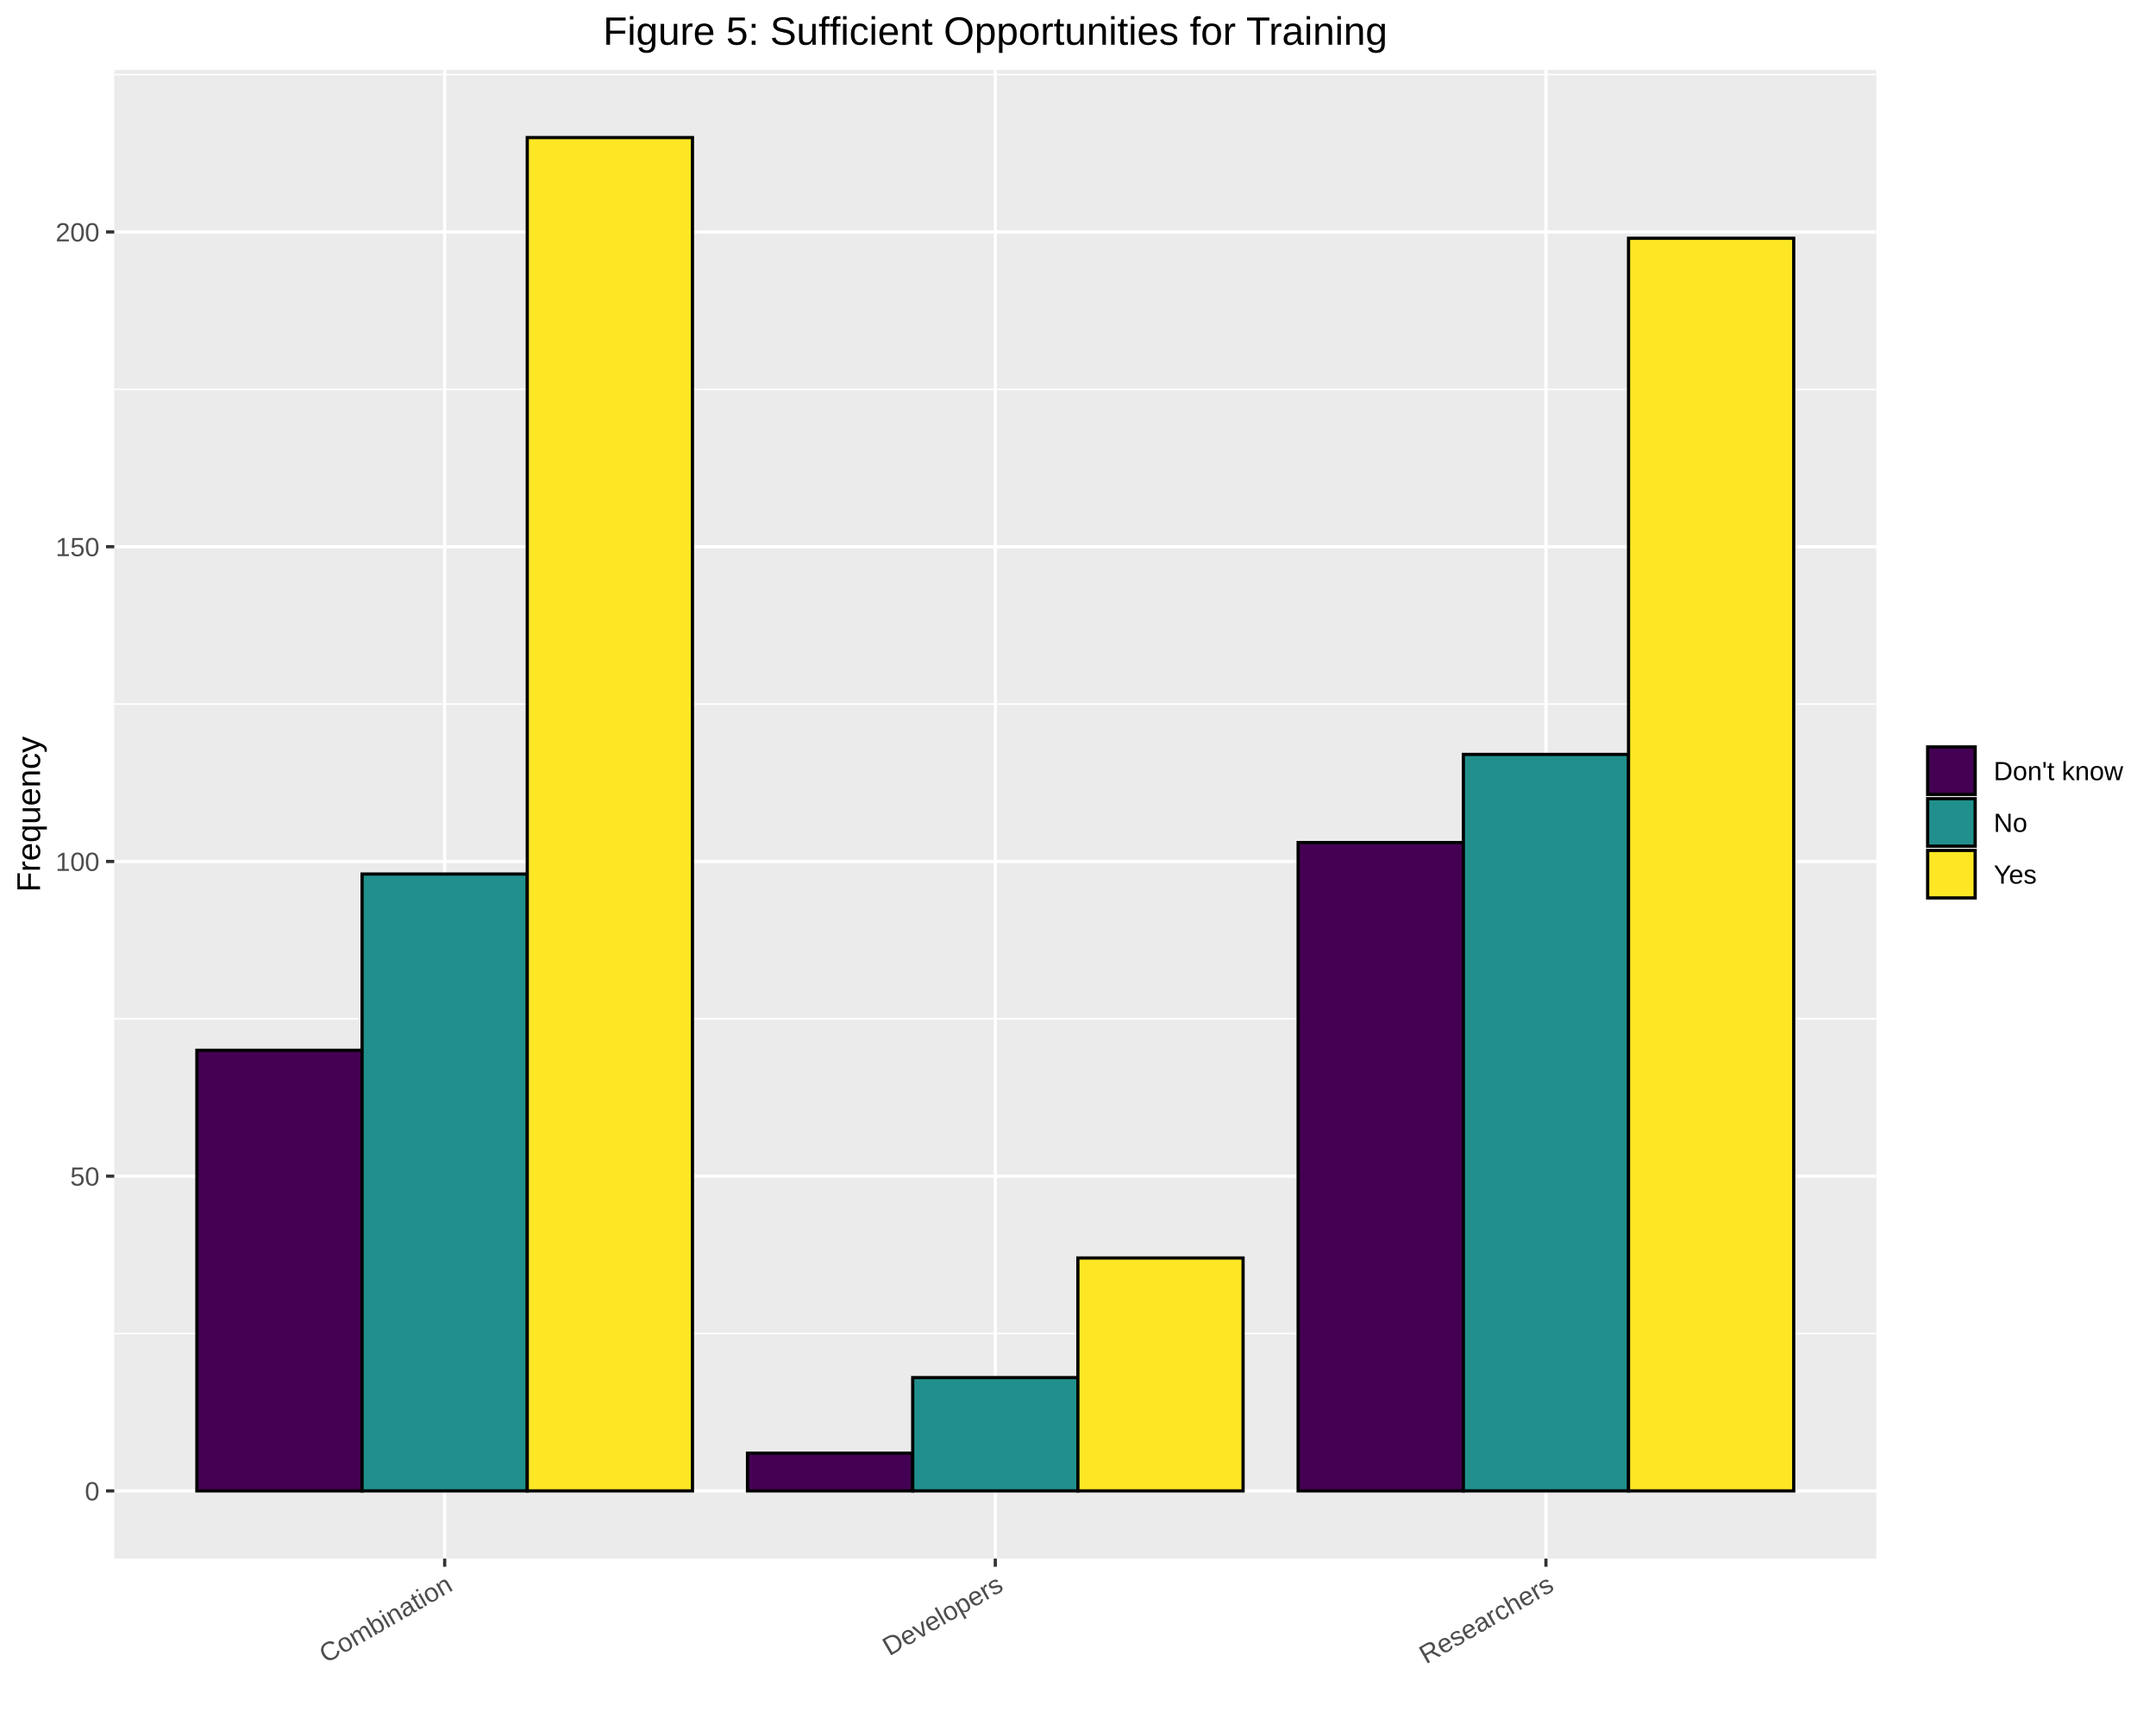
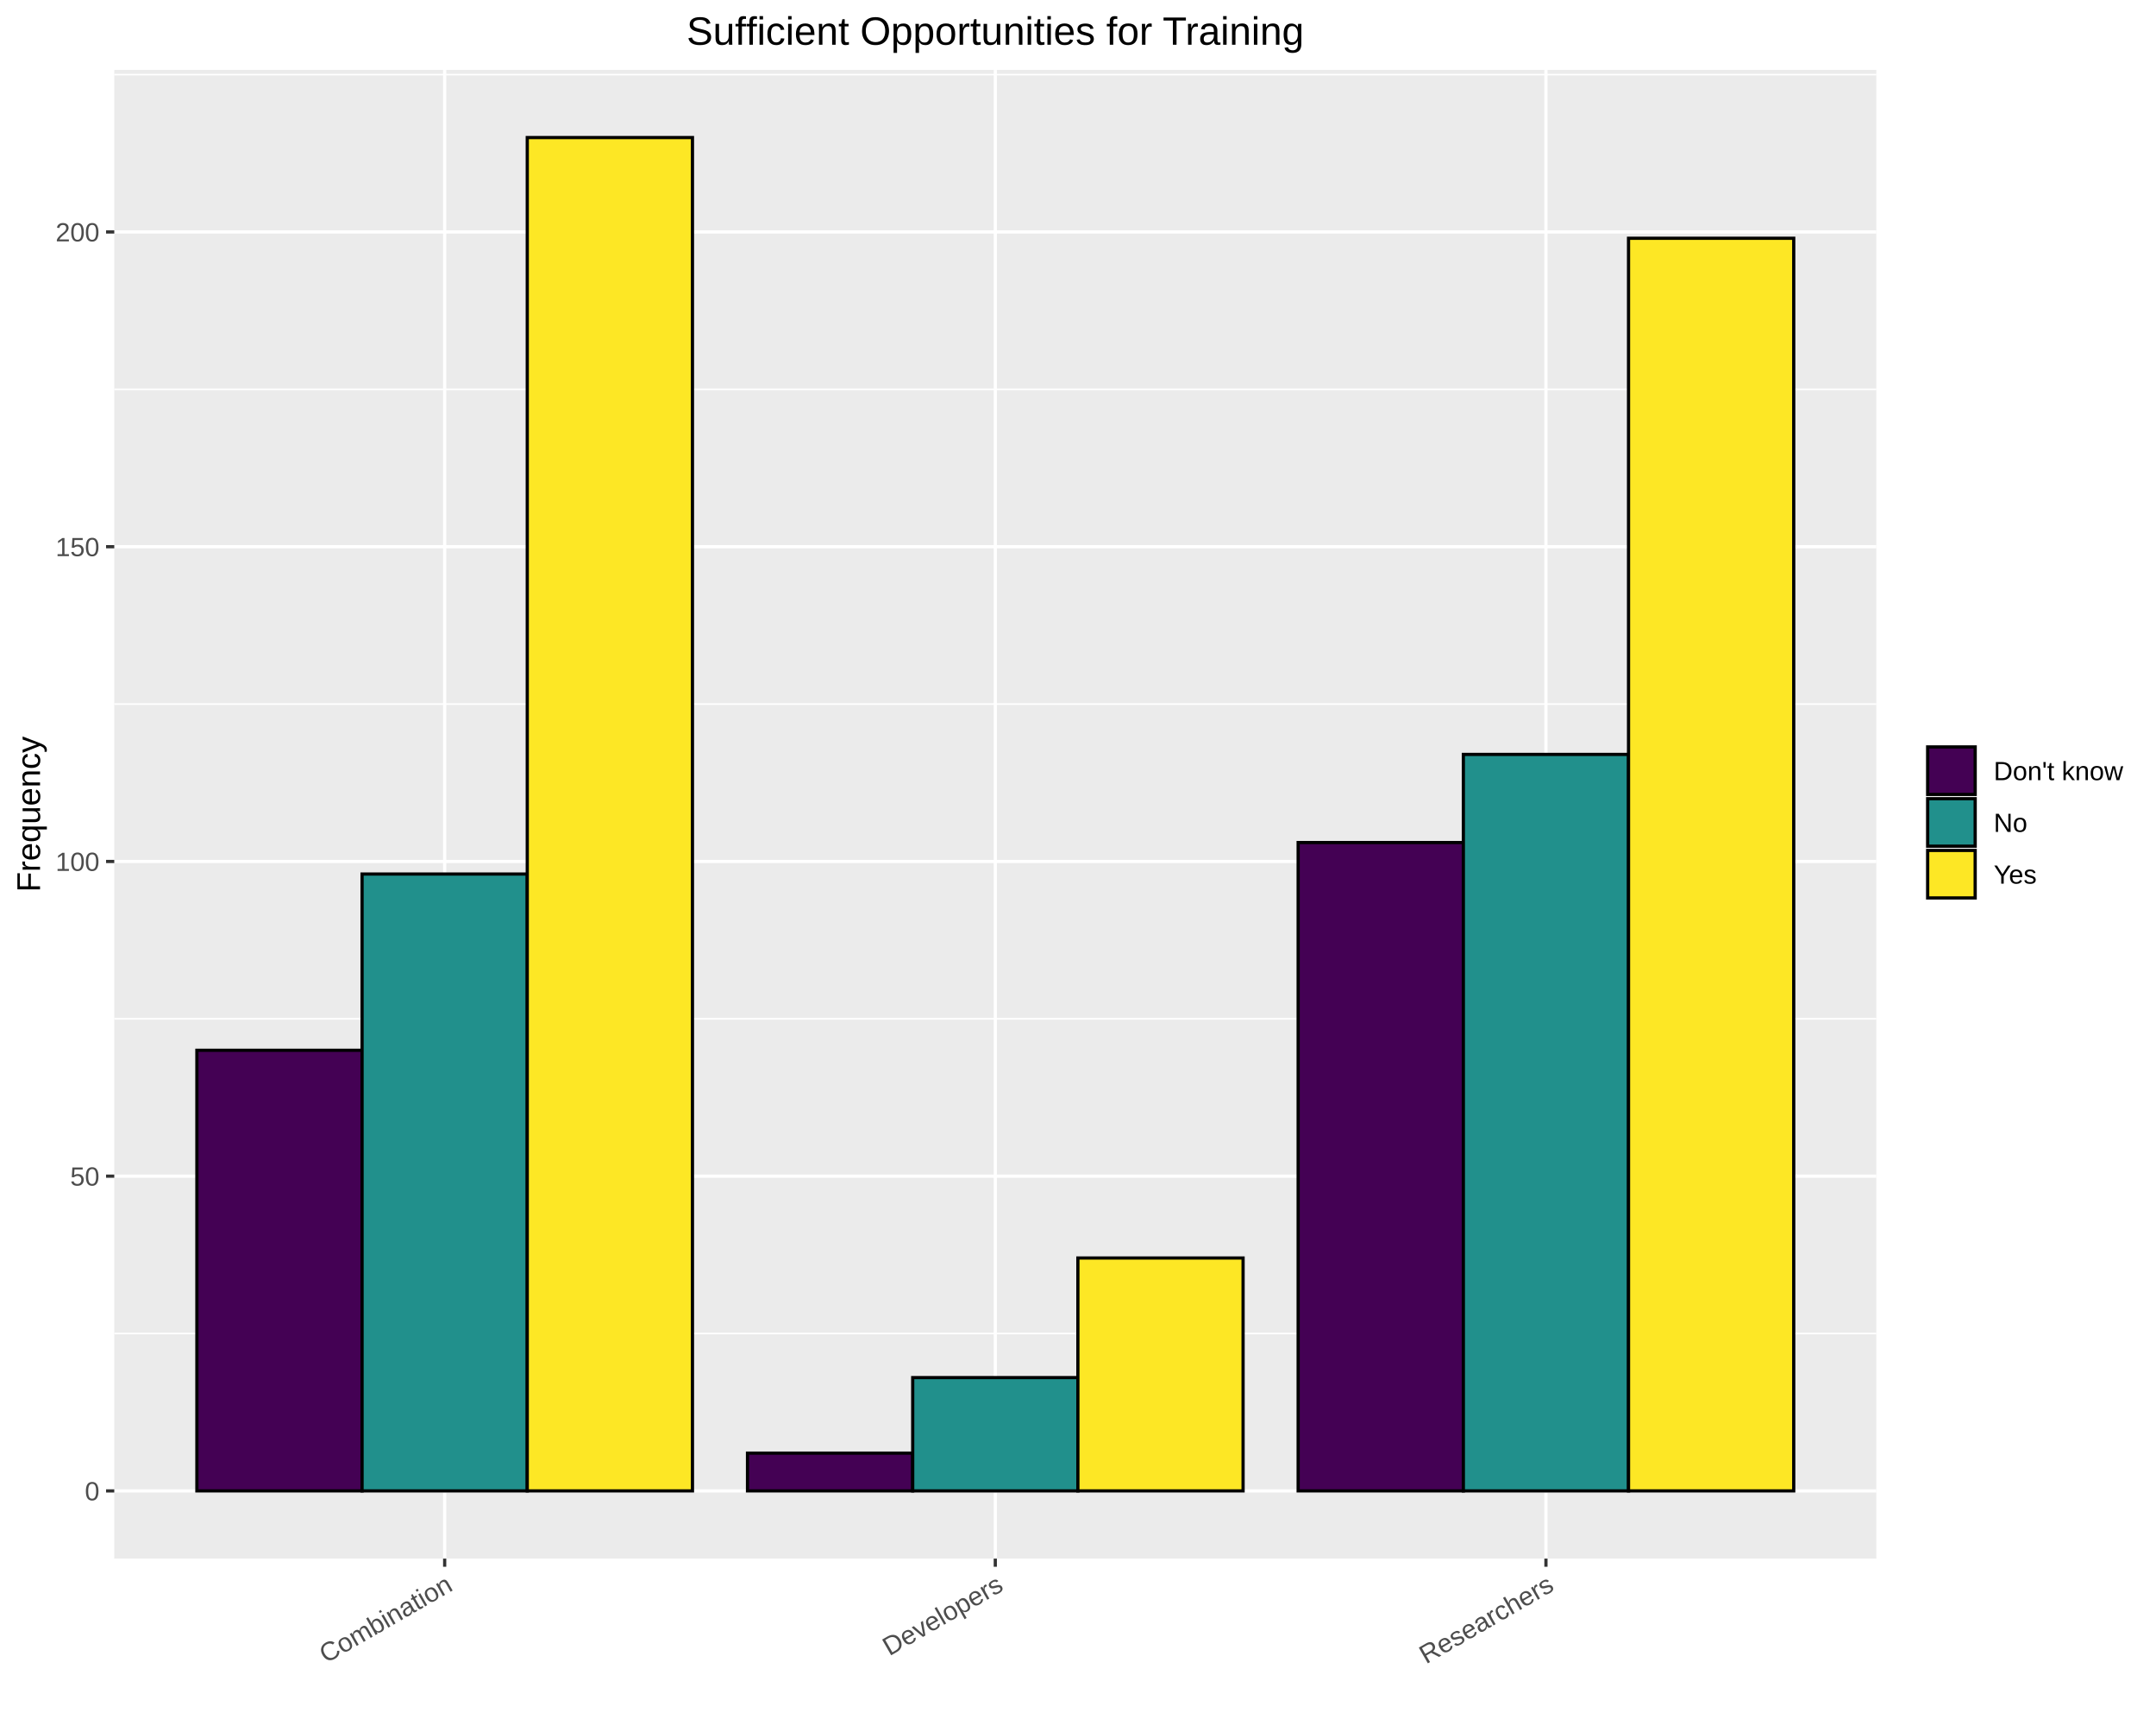
<svg xmlns="http://www.w3.org/2000/svg" class="svglite" width="720.00pt" height="576.00pt" viewBox="0 0 720.00 576.00">
  <defs>
    <style type="text/css">
    .svglite line, .svglite polyline, .svglite polygon, .svglite path, .svglite rect, .svglite circle {
      fill: none;
      stroke: #000000;
      stroke-linecap: round;
      stroke-linejoin: round;
      stroke-miterlimit: 10.00;
    }
    .svglite text {
      white-space: pre;
    }
  </style>
  </defs>
  <rect width="100%" height="100%" style="stroke: none; fill: #FFFFFF;" />
  <defs>
    <clipPath id="cpMC4wMHw3MjAuMDB8MC4wMHw1NzYuMDA=">
      <rect x="0.00" y="0.00" width="720.00" height="576.00" />
    </clipPath>
  </defs>
  <g clip-path="url(#cpMC4wMHw3MjAuMDB8MC4wMHw1NzYuMDA=)">
    <rect x="0.00" y="0.00" width="720.00" height="576.00" style="stroke-width: 1.07; stroke: #FFFFFF; fill: #FFFFFF;" />
  </g>
  <defs>
    <clipPath id="cpMzguMTZ8NjI2LjYwfDIzLjM0fDUyMC40Mw==">
      <rect x="38.16" y="23.34" width="588.44" height="497.09" />
    </clipPath>
  </defs>
  <g clip-path="url(#cpMzguMTZ8NjI2LjYwfDIzLjM0fDUyMC40Mw==)">
    <rect x="38.16" y="23.34" width="588.44" height="497.09" style="stroke-width: 1.07; stroke: none; fill: #EBEBEB;" />
    <polyline points="38.16,445.29 626.60,445.29 " style="stroke-width: 0.53; stroke: #FFFFFF; stroke-linecap: butt;" />
    <polyline points="38.16,340.19 626.60,340.19 " style="stroke-width: 0.53; stroke: #FFFFFF; stroke-linecap: butt;" />
    <polyline points="38.16,235.10 626.60,235.10 " style="stroke-width: 0.53; stroke: #FFFFFF; stroke-linecap: butt;" />
    <polyline points="38.16,130.01 626.60,130.01 " style="stroke-width: 0.53; stroke: #FFFFFF; stroke-linecap: butt;" />
    <polyline points="38.16,24.91 626.60,24.91 " style="stroke-width: 0.53; stroke: #FFFFFF; stroke-linecap: butt;" />
    <polyline points="38.16,497.83 626.60,497.83 " style="stroke-width: 1.07; stroke: #FFFFFF; stroke-linecap: butt;" />
    <polyline points="38.16,392.74 626.60,392.74 " style="stroke-width: 1.07; stroke: #FFFFFF; stroke-linecap: butt;" />
    <polyline points="38.16,287.65 626.60,287.65 " style="stroke-width: 1.07; stroke: #FFFFFF; stroke-linecap: butt;" />
    <polyline points="38.16,182.55 626.60,182.55 " style="stroke-width: 1.07; stroke: #FFFFFF; stroke-linecap: butt;" />
    <polyline points="38.16,77.46 626.60,77.46 " style="stroke-width: 1.07; stroke: #FFFFFF; stroke-linecap: butt;" />
    <polyline points="148.50,520.43 148.50,23.34 " style="stroke-width: 1.07; stroke: #FFFFFF; stroke-linecap: butt;" />
    <polyline points="332.38,520.43 332.38,23.34 " style="stroke-width: 1.07; stroke: #FFFFFF; stroke-linecap: butt;" />
    <polyline points="516.27,520.43 516.27,23.34 " style="stroke-width: 1.07; stroke: #FFFFFF; stroke-linecap: butt;" />
    <rect x="65.75" y="350.70" width="55.17" height="147.13" style="stroke-width: 1.07; stroke-linecap: square; stroke-linejoin: miter; fill: #440154;" />
    <rect x="120.91" y="291.85" width="55.17" height="205.98" style="stroke-width: 1.07; stroke-linecap: square; stroke-linejoin: miter; fill: #21908C;" />
    <rect x="176.08" y="45.93" width="55.17" height="451.90" style="stroke-width: 1.07; stroke-linecap: square; stroke-linejoin: miter; fill: #FDE725;" />
    <rect x="249.63" y="485.22" width="55.17" height="12.61" style="stroke-width: 1.07; stroke-linecap: square; stroke-linejoin: miter; fill: #440154;" />
    <rect x="304.80" y="460.00" width="55.17" height="37.83" style="stroke-width: 1.07; stroke-linecap: square; stroke-linejoin: miter; fill: #21908C;" />
    <rect x="359.96" y="420.06" width="55.17" height="77.77" style="stroke-width: 1.07; stroke-linecap: square; stroke-linejoin: miter; fill: #FDE725;" />
    <rect x="433.52" y="281.34" width="55.17" height="216.49" style="stroke-width: 1.07; stroke-linecap: square; stroke-linejoin: miter; fill: #440154;" />
    <rect x="488.69" y="251.91" width="55.17" height="245.92" style="stroke-width: 1.07; stroke-linecap: square; stroke-linejoin: miter; fill: #21908C;" />
    <rect x="543.85" y="79.56" width="55.17" height="418.27" style="stroke-width: 1.07; stroke-linecap: square; stroke-linejoin: miter; fill: #FDE725;" />
  </g>
  <g clip-path="url(#cpMC4wMHw3MjAuMDB8MC4wMHw1NzYuMDA=)">
    <text x="33.23" y="500.99" text-anchor="end" style="font-size: 8.80px;fill: #4D4D4D; font-family: &quot;Arial&quot;;" textLength="4.90px" lengthAdjust="spacingAndGlyphs">0</text>
    <text x="33.23" y="395.89" text-anchor="end" style="font-size: 8.80px;fill: #4D4D4D; font-family: &quot;Arial&quot;;" textLength="9.79px" lengthAdjust="spacingAndGlyphs">50</text>
    <text x="33.23" y="290.80" text-anchor="end" style="font-size: 8.80px;fill: #4D4D4D; font-family: &quot;Arial&quot;;" textLength="14.69px" lengthAdjust="spacingAndGlyphs">100</text>
    <text x="33.23" y="185.71" text-anchor="end" style="font-size: 8.80px;fill: #4D4D4D; font-family: &quot;Arial&quot;;" textLength="14.69px" lengthAdjust="spacingAndGlyphs">150</text>
    <text x="33.23" y="80.61" text-anchor="end" style="font-size: 8.80px;fill: #4D4D4D; font-family: &quot;Arial&quot;;" textLength="14.69px" lengthAdjust="spacingAndGlyphs">200</text>
    <polyline points="35.42,497.83 38.16,497.83 " style="stroke-width: 1.07; stroke: #333333; stroke-linecap: butt;" />
    <polyline points="35.42,392.74 38.16,392.74 " style="stroke-width: 1.07; stroke: #333333; stroke-linecap: butt;" />
    <polyline points="35.42,287.65 38.16,287.65 " style="stroke-width: 1.07; stroke: #333333; stroke-linecap: butt;" />
    <polyline points="35.42,182.55 38.16,182.55 " style="stroke-width: 1.07; stroke: #333333; stroke-linecap: butt;" />
    <polyline points="35.42,77.46 38.16,77.46 " style="stroke-width: 1.07; stroke: #333333; stroke-linecap: butt;" />
    <polyline points="148.50,523.17 148.50,520.43 " style="stroke-width: 1.07; stroke: #333333; stroke-linecap: butt;" />
    <polyline points="332.38,523.17 332.38,520.43 " style="stroke-width: 1.07; stroke: #333333; stroke-linecap: butt;" />
    <polyline points="516.27,523.17 516.27,520.43 " style="stroke-width: 1.07; stroke: #333333; stroke-linecap: butt;" />
    <text transform="translate(151.65,530.82) rotate(-30)" text-anchor="end" style="font-size: 8.80px;fill: #4D4D4D; font-family: &quot;Arial&quot;;" textLength="49.40px" lengthAdjust="spacingAndGlyphs">Combination</text>
    <text transform="translate(335.54,530.82) rotate(-30)" text-anchor="end" style="font-size: 8.80px;fill: #4D4D4D; font-family: &quot;Arial&quot;;" textLength="44.51px" lengthAdjust="spacingAndGlyphs">Developers</text>
    <text transform="translate(519.42,530.82) rotate(-30)" text-anchor="end" style="font-size: 8.80px;fill: #4D4D4D; font-family: &quot;Arial&quot;;" textLength="49.89px" lengthAdjust="spacingAndGlyphs">Researchers</text>
    <text transform="translate(13.37,271.88) rotate(-90)" text-anchor="middle" style="font-size: 11.00px; font-family: &quot;Arial&quot;;" textLength="51.98px" lengthAdjust="spacingAndGlyphs">Frequency</text>
    <rect x="637.56" y="237.74" width="76.96" height="68.28" style="stroke-width: 1.07; stroke: none; fill: #FFFFFF;" />
    <rect x="643.04" y="248.70" width="17.28" height="17.28" style="stroke-width: 1.07; stroke: none; fill: #F2F2F2;" />
    <rect x="643.75" y="249.41" width="15.86" height="15.86" style="stroke-width: 1.07; stroke-linecap: square; stroke-linejoin: miter; fill: #440154;" />
    <rect x="643.04" y="265.98" width="17.28" height="17.28" style="stroke-width: 1.07; stroke: none; fill: #F2F2F2;" />
    <rect x="643.75" y="266.69" width="15.86" height="15.86" style="stroke-width: 1.07; stroke-linecap: square; stroke-linejoin: miter; fill: #21908C;" />
    <rect x="643.04" y="283.26" width="17.28" height="17.28" style="stroke-width: 1.07; stroke: none; fill: #F2F2F2;" />
    <rect x="643.75" y="283.97" width="15.86" height="15.86" style="stroke-width: 1.07; stroke-linecap: square; stroke-linejoin: miter; fill: #FDE725;" />
    <text x="665.80" y="260.50" style="font-size: 8.80px; font-family: &quot;Arial&quot;;" textLength="43.24px" lengthAdjust="spacingAndGlyphs">Don't know</text>
    <text x="665.80" y="277.78" style="font-size: 8.80px; font-family: &quot;Arial&quot;;" textLength="11.25px" lengthAdjust="spacingAndGlyphs">No</text>
    <text x="665.80" y="295.06" style="font-size: 8.80px; font-family: &quot;Arial&quot;;" textLength="15.16px" lengthAdjust="spacingAndGlyphs">Yes</text>
-     <text x="332.38" y="14.94" text-anchor="middle" style="font-size: 13.20px; font-family: &quot;Arial&quot;;" textLength="262.48px" lengthAdjust="spacingAndGlyphs">Figure 5: Sufﬁcient Opportunities for Training</text>
+     <text x="332.38" y="14.94" text-anchor="middle" style="font-size: 13.20px; font-family: &quot;Arial&quot;;" textLength="206.76px" lengthAdjust="spacingAndGlyphs">Sufﬁcient Opportunities for Training</text>
  </g>
</svg>
